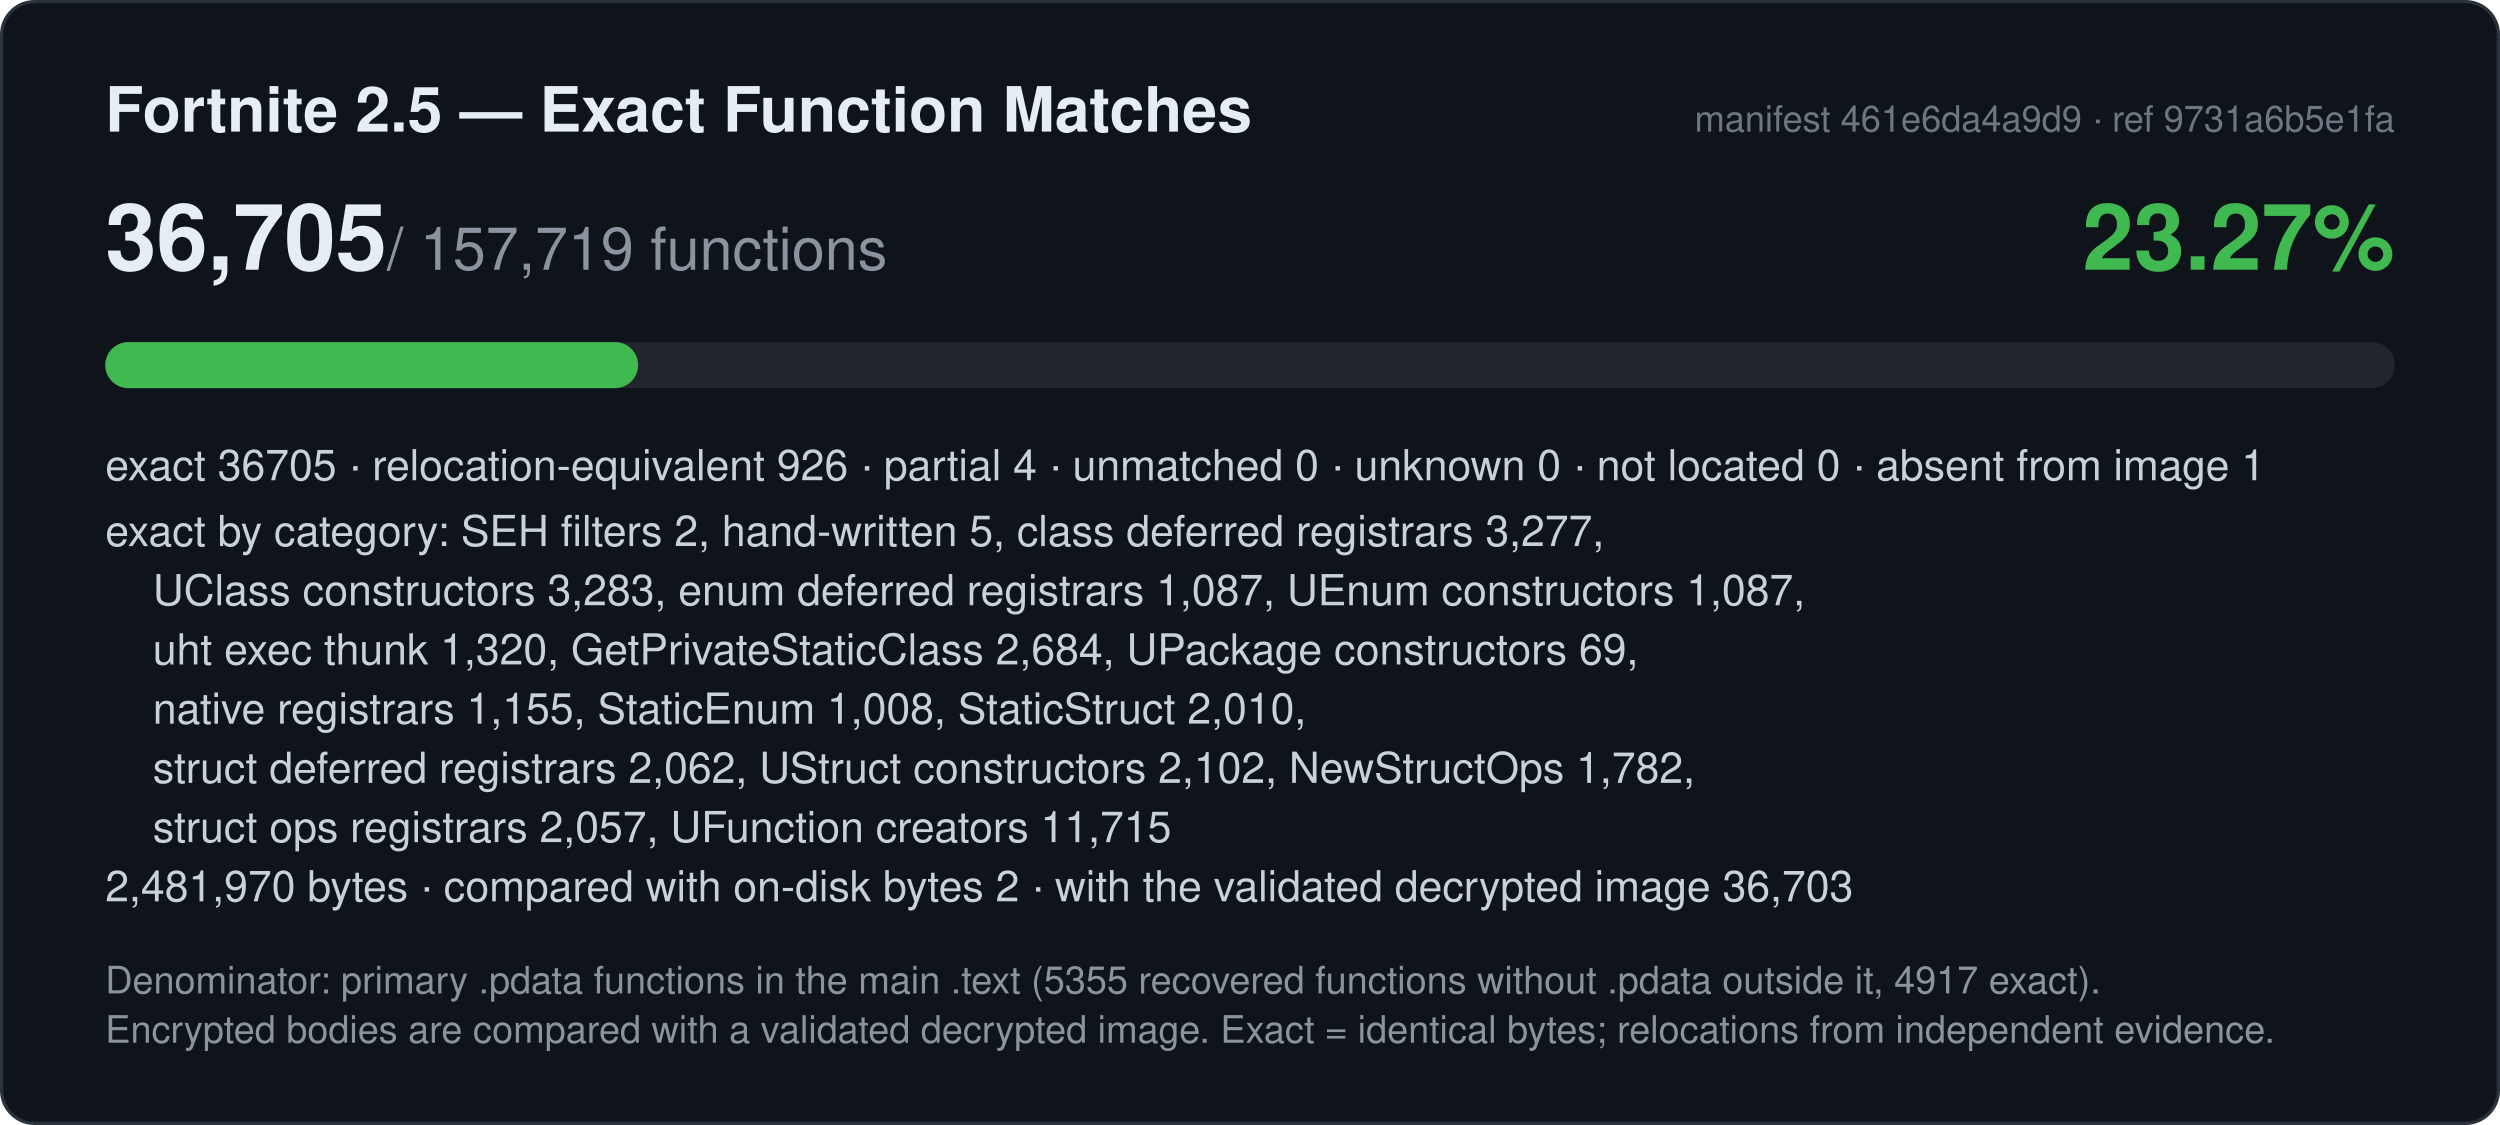
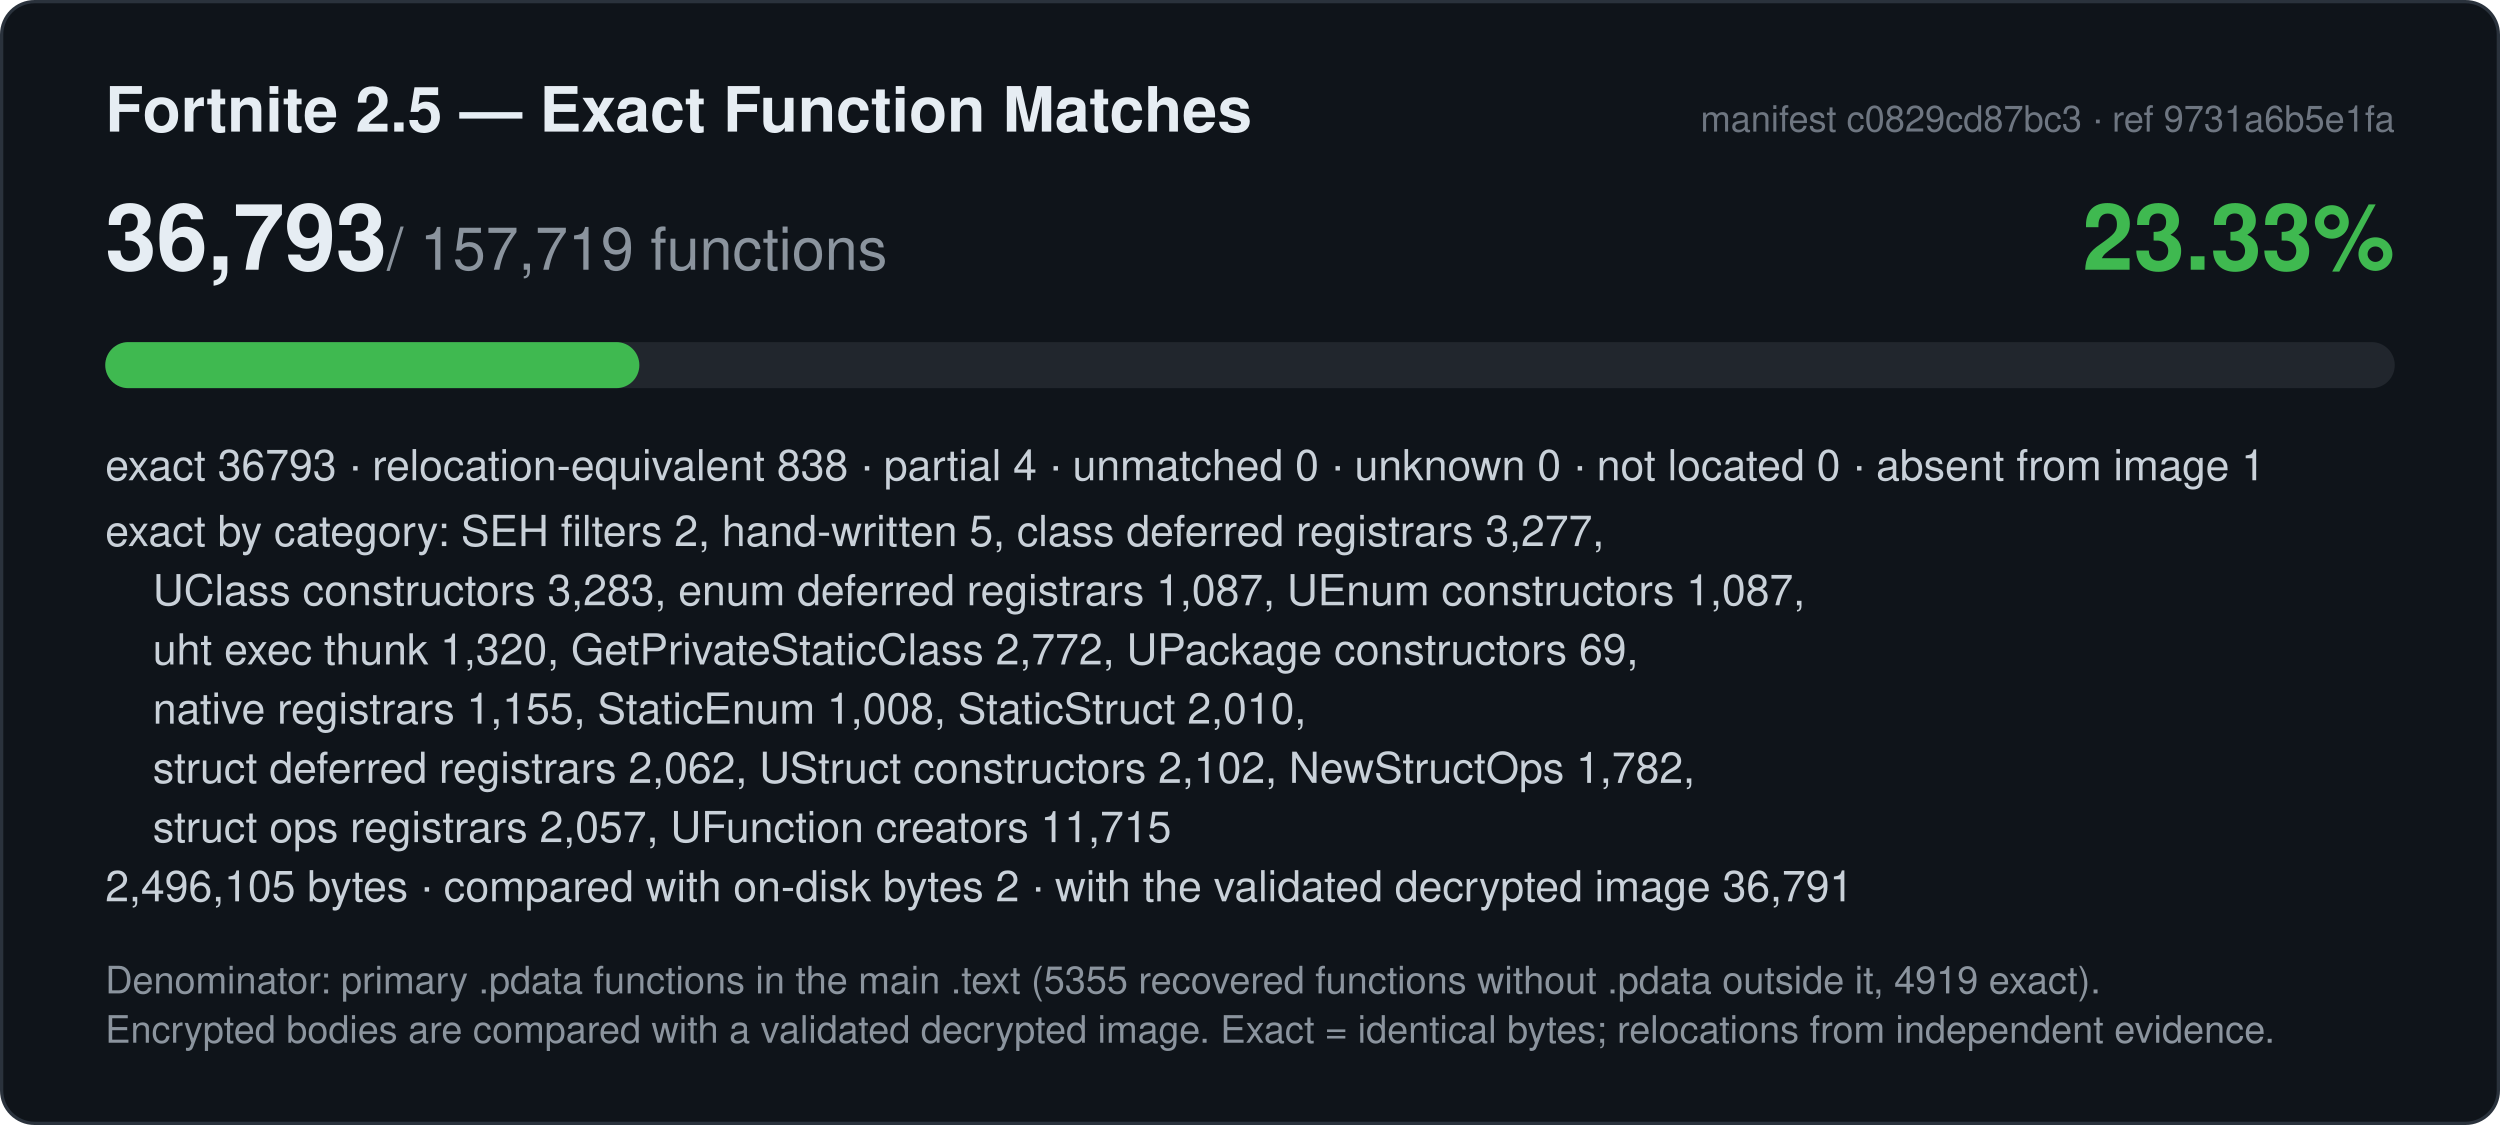
<svg xmlns="http://www.w3.org/2000/svg" width="760" height="342" viewBox="0 0 760 342" role="img" aria-labelledby="t d">
  <rect x="0.5" y="0.5" width="759" height="341" rx="10" fill="#0f141a" stroke="#2a323c" />
  <text x="32" y="40" font-family="Segoe UI, -apple-system, Helvetica, Arial, sans-serif" font-size="19" font-weight="600" fill="#e6edf3">Fortnite 2.5 — Exact Function Matches</text>
-   <text x="32" y="82" font-family="Segoe UI, -apple-system, Helvetica, Arial, sans-serif" font-size="28" font-weight="700" fill="#e6edf3">36,705<tspan font-size="18" font-weight="400" fill="#8b949e"> / 157,719 functions</tspan>
+   <text x="32" y="82" font-family="Segoe UI, -apple-system, Helvetica, Arial, sans-serif" font-size="28" font-weight="700" fill="#e6edf3">36,793<tspan font-size="18" font-weight="400" fill="#8b949e"> / 157,719 functions</tspan>
  </text>
-   <text x="728" y="82" text-anchor="end" font-family="Segoe UI, -apple-system, Helvetica, Arial, sans-serif" font-size="28" font-weight="700" fill="#3fb950">23.27%</text>
+   <text x="728" y="82" text-anchor="end" font-family="Segoe UI, -apple-system, Helvetica, Arial, sans-serif" font-size="28" font-weight="700" fill="#3fb950">23.33%</text>
  <rect x="32" y="104" width="696" height="14" rx="7" fill="#21262d" />
-   <rect x="32" y="104" width="161.976" height="14" rx="7.000" fill="#3fb950" />
-   <text x="32" y="146" font-family="Segoe UI, -apple-system, Helvetica, Arial, sans-serif" font-size="13" fill="#c9d1d9">exact 36705 · relocation-equivalent 926 · partial 4 · unmatched 0 · unknown 0 · not located 0 · absent from image 1</text>
+   <rect x="32" y="104" width="162.364" height="14" rx="7.000" fill="#3fb950" />
+   <text x="32" y="146" font-family="Segoe UI, -apple-system, Helvetica, Arial, sans-serif" font-size="13" fill="#c9d1d9">exact 36793 · relocation-equivalent 838 · partial 4 · unmatched 0 · unknown 0 · not located 0 · absent from image 1</text>
  <text x="32" y="166" font-family="Segoe UI, -apple-system, Helvetica, Arial, sans-serif" font-size="13" fill="#c9d1d9" xml:space="preserve">exact by category: SEH filters 2, hand-written 5, class deferred registrars 3,277,</text>
  <text x="32" y="184" font-family="Segoe UI, -apple-system, Helvetica, Arial, sans-serif" font-size="13" fill="#c9d1d9" xml:space="preserve">    UClass constructors 3,283, enum deferred registrars 1,087, UEnum constructors 1,087,</text>
-   <text x="32" y="202" font-family="Segoe UI, -apple-system, Helvetica, Arial, sans-serif" font-size="13" fill="#c9d1d9" xml:space="preserve">    uht exec thunk 1,320, GetPrivateStaticClass 2,684, UPackage constructors 69,</text>
+   <text x="32" y="202" font-family="Segoe UI, -apple-system, Helvetica, Arial, sans-serif" font-size="13" fill="#c9d1d9" xml:space="preserve">    uht exec thunk 1,320, GetPrivateStaticClass 2,772, UPackage constructors 69,</text>
  <text x="32" y="220" font-family="Segoe UI, -apple-system, Helvetica, Arial, sans-serif" font-size="13" fill="#c9d1d9" xml:space="preserve">    native registrars 1,155, StaticEnum 1,008, StaticStruct 2,010,</text>
  <text x="32" y="238" font-family="Segoe UI, -apple-system, Helvetica, Arial, sans-serif" font-size="13" fill="#c9d1d9" xml:space="preserve">    struct deferred registrars 2,062, UStruct constructors 2,102, NewStructOps 1,782,</text>
  <text x="32" y="256" font-family="Segoe UI, -apple-system, Helvetica, Arial, sans-serif" font-size="13" fill="#c9d1d9" xml:space="preserve">    struct ops registrars 2,057, UFunction creators 11,715</text>
-   <text x="32" y="274" font-family="Segoe UI, -apple-system, Helvetica, Arial, sans-serif" font-size="13" fill="#c9d1d9">2,481,970 bytes · compared with on-disk bytes 2 · with the validated decrypted image 36,703</text>
-   <text x="32" y="302" font-family="Segoe UI, -apple-system, Helvetica, Arial, sans-serif" font-size="11.5" fill="#8b949e">Denominator: primary .pdata functions in the main .text (5355 recovered functions without .pdata outside it, 4917 exact).</text>
+   <text x="32" y="274" font-family="Segoe UI, -apple-system, Helvetica, Arial, sans-serif" font-size="13" fill="#c9d1d9">2,496,105 bytes · compared with on-disk bytes 2 · with the validated decrypted image 36,791</text>
+   <text x="32" y="302" font-family="Segoe UI, -apple-system, Helvetica, Arial, sans-serif" font-size="11.5" fill="#8b949e">Denominator: primary .pdata functions in the main .text (5355 recovered functions without .pdata outside it, 4919 exact).</text>
  <text x="32" y="317" font-family="Segoe UI, -apple-system, Helvetica, Arial, sans-serif" font-size="11.5" fill="#8b949e">Encrypted bodies are compared with a validated decrypted image. Exact = identical bytes; relocations from independent evidence.</text>
-   <text x="728" y="40" text-anchor="end" font-family="Segoe UI, -apple-system, Helvetica, Arial, sans-serif" font-size="11" fill="#6e7681">manifest 461e6da4a9d9 · ref 9731a6b5e1fa</text>
+   <text x="728" y="40" text-anchor="end" font-family="Segoe UI, -apple-system, Helvetica, Arial, sans-serif" font-size="11" fill="#6e7681">manifest c0829cd87bc3 · ref 9731a6b5e1fa</text>
</svg>
